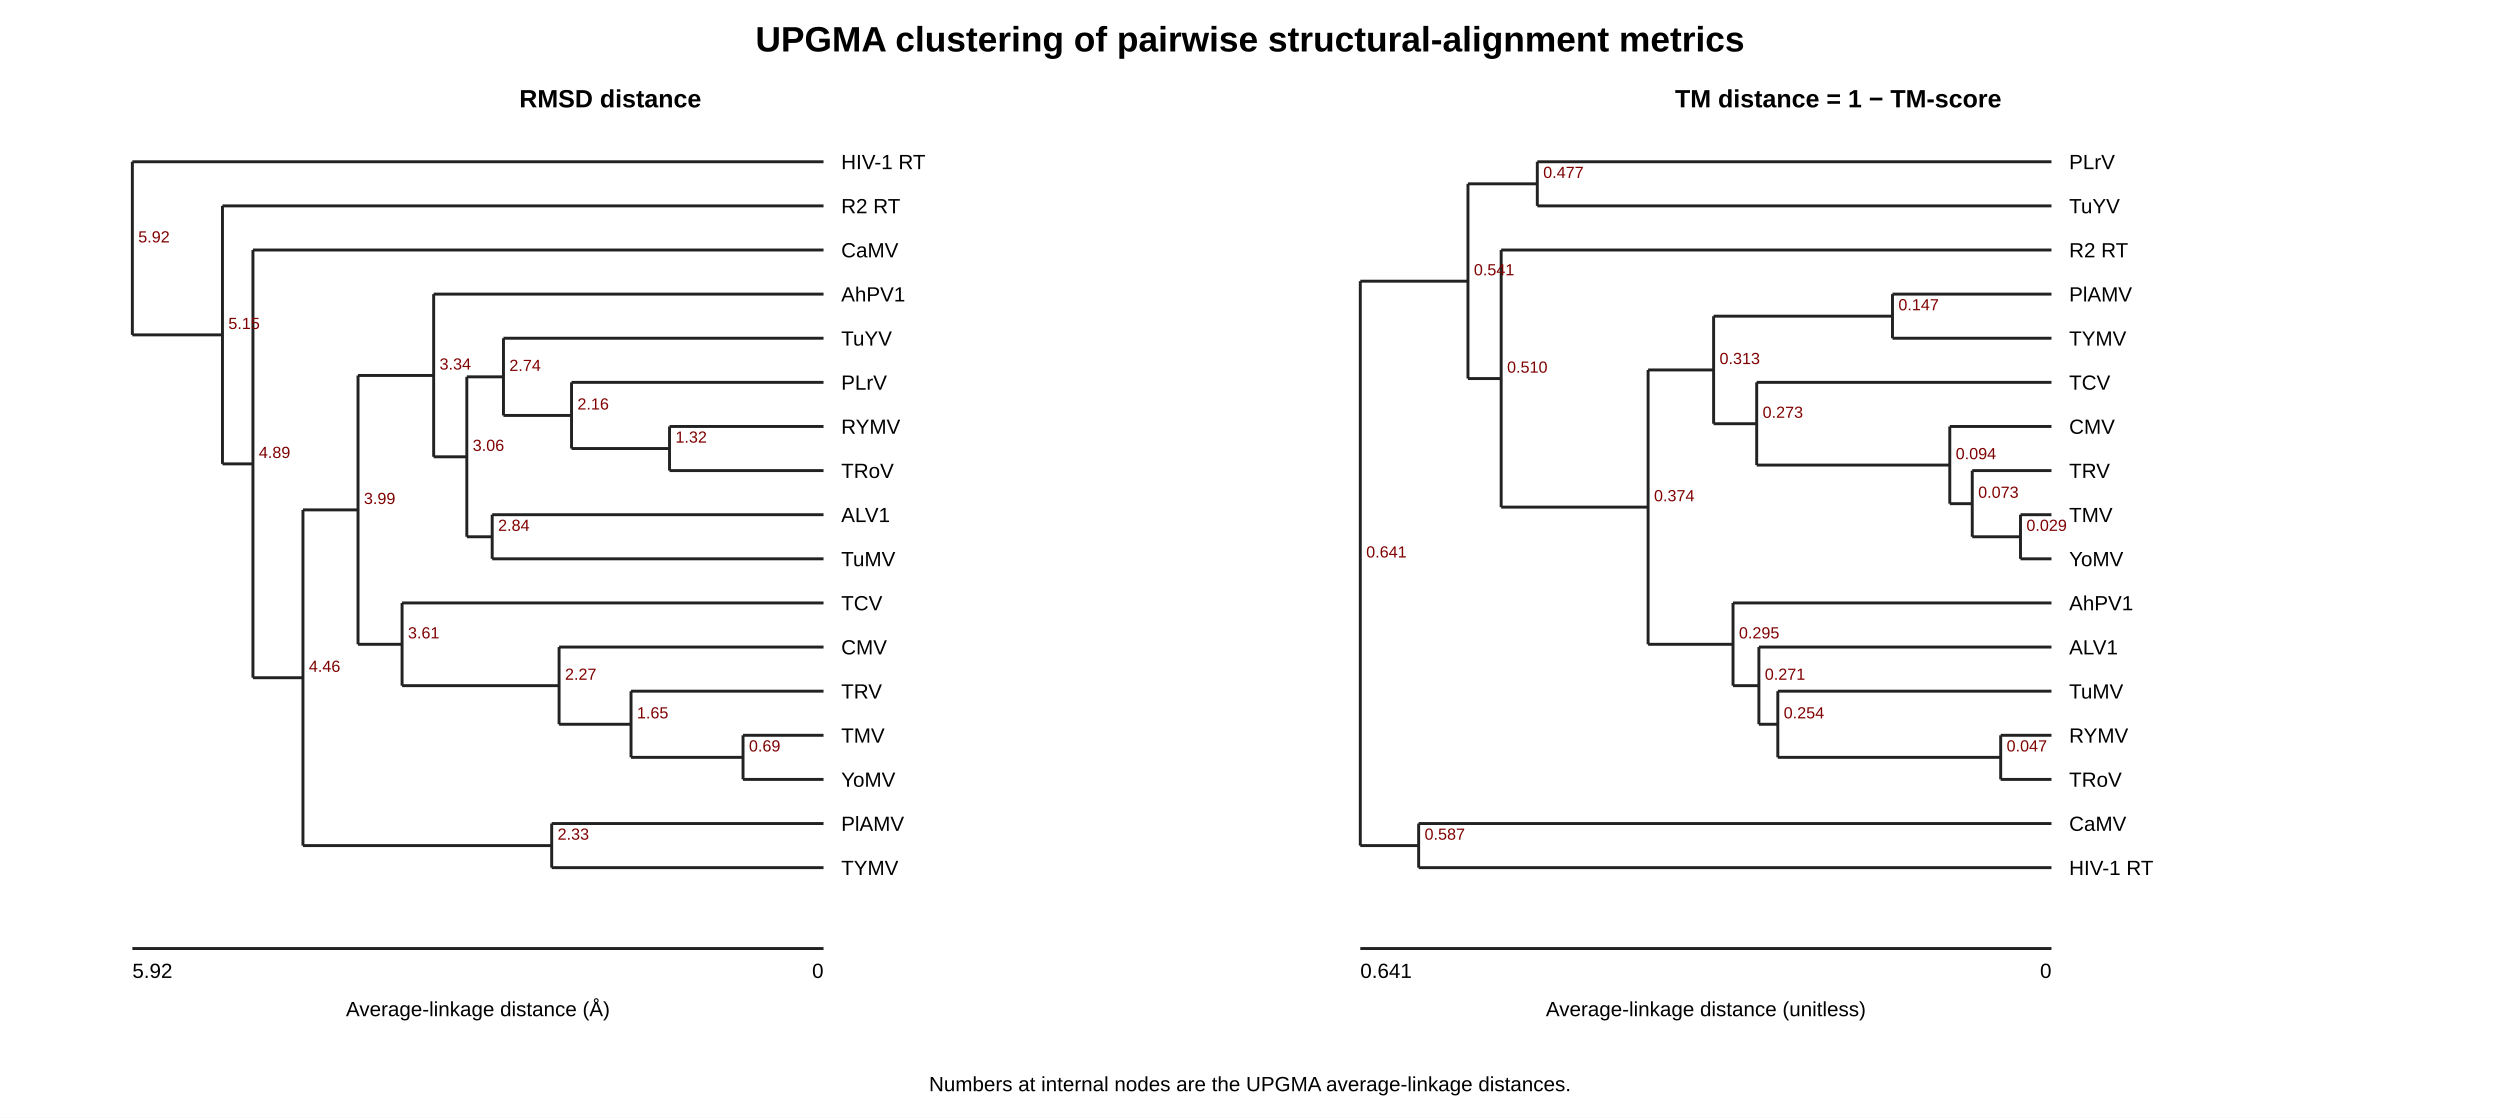
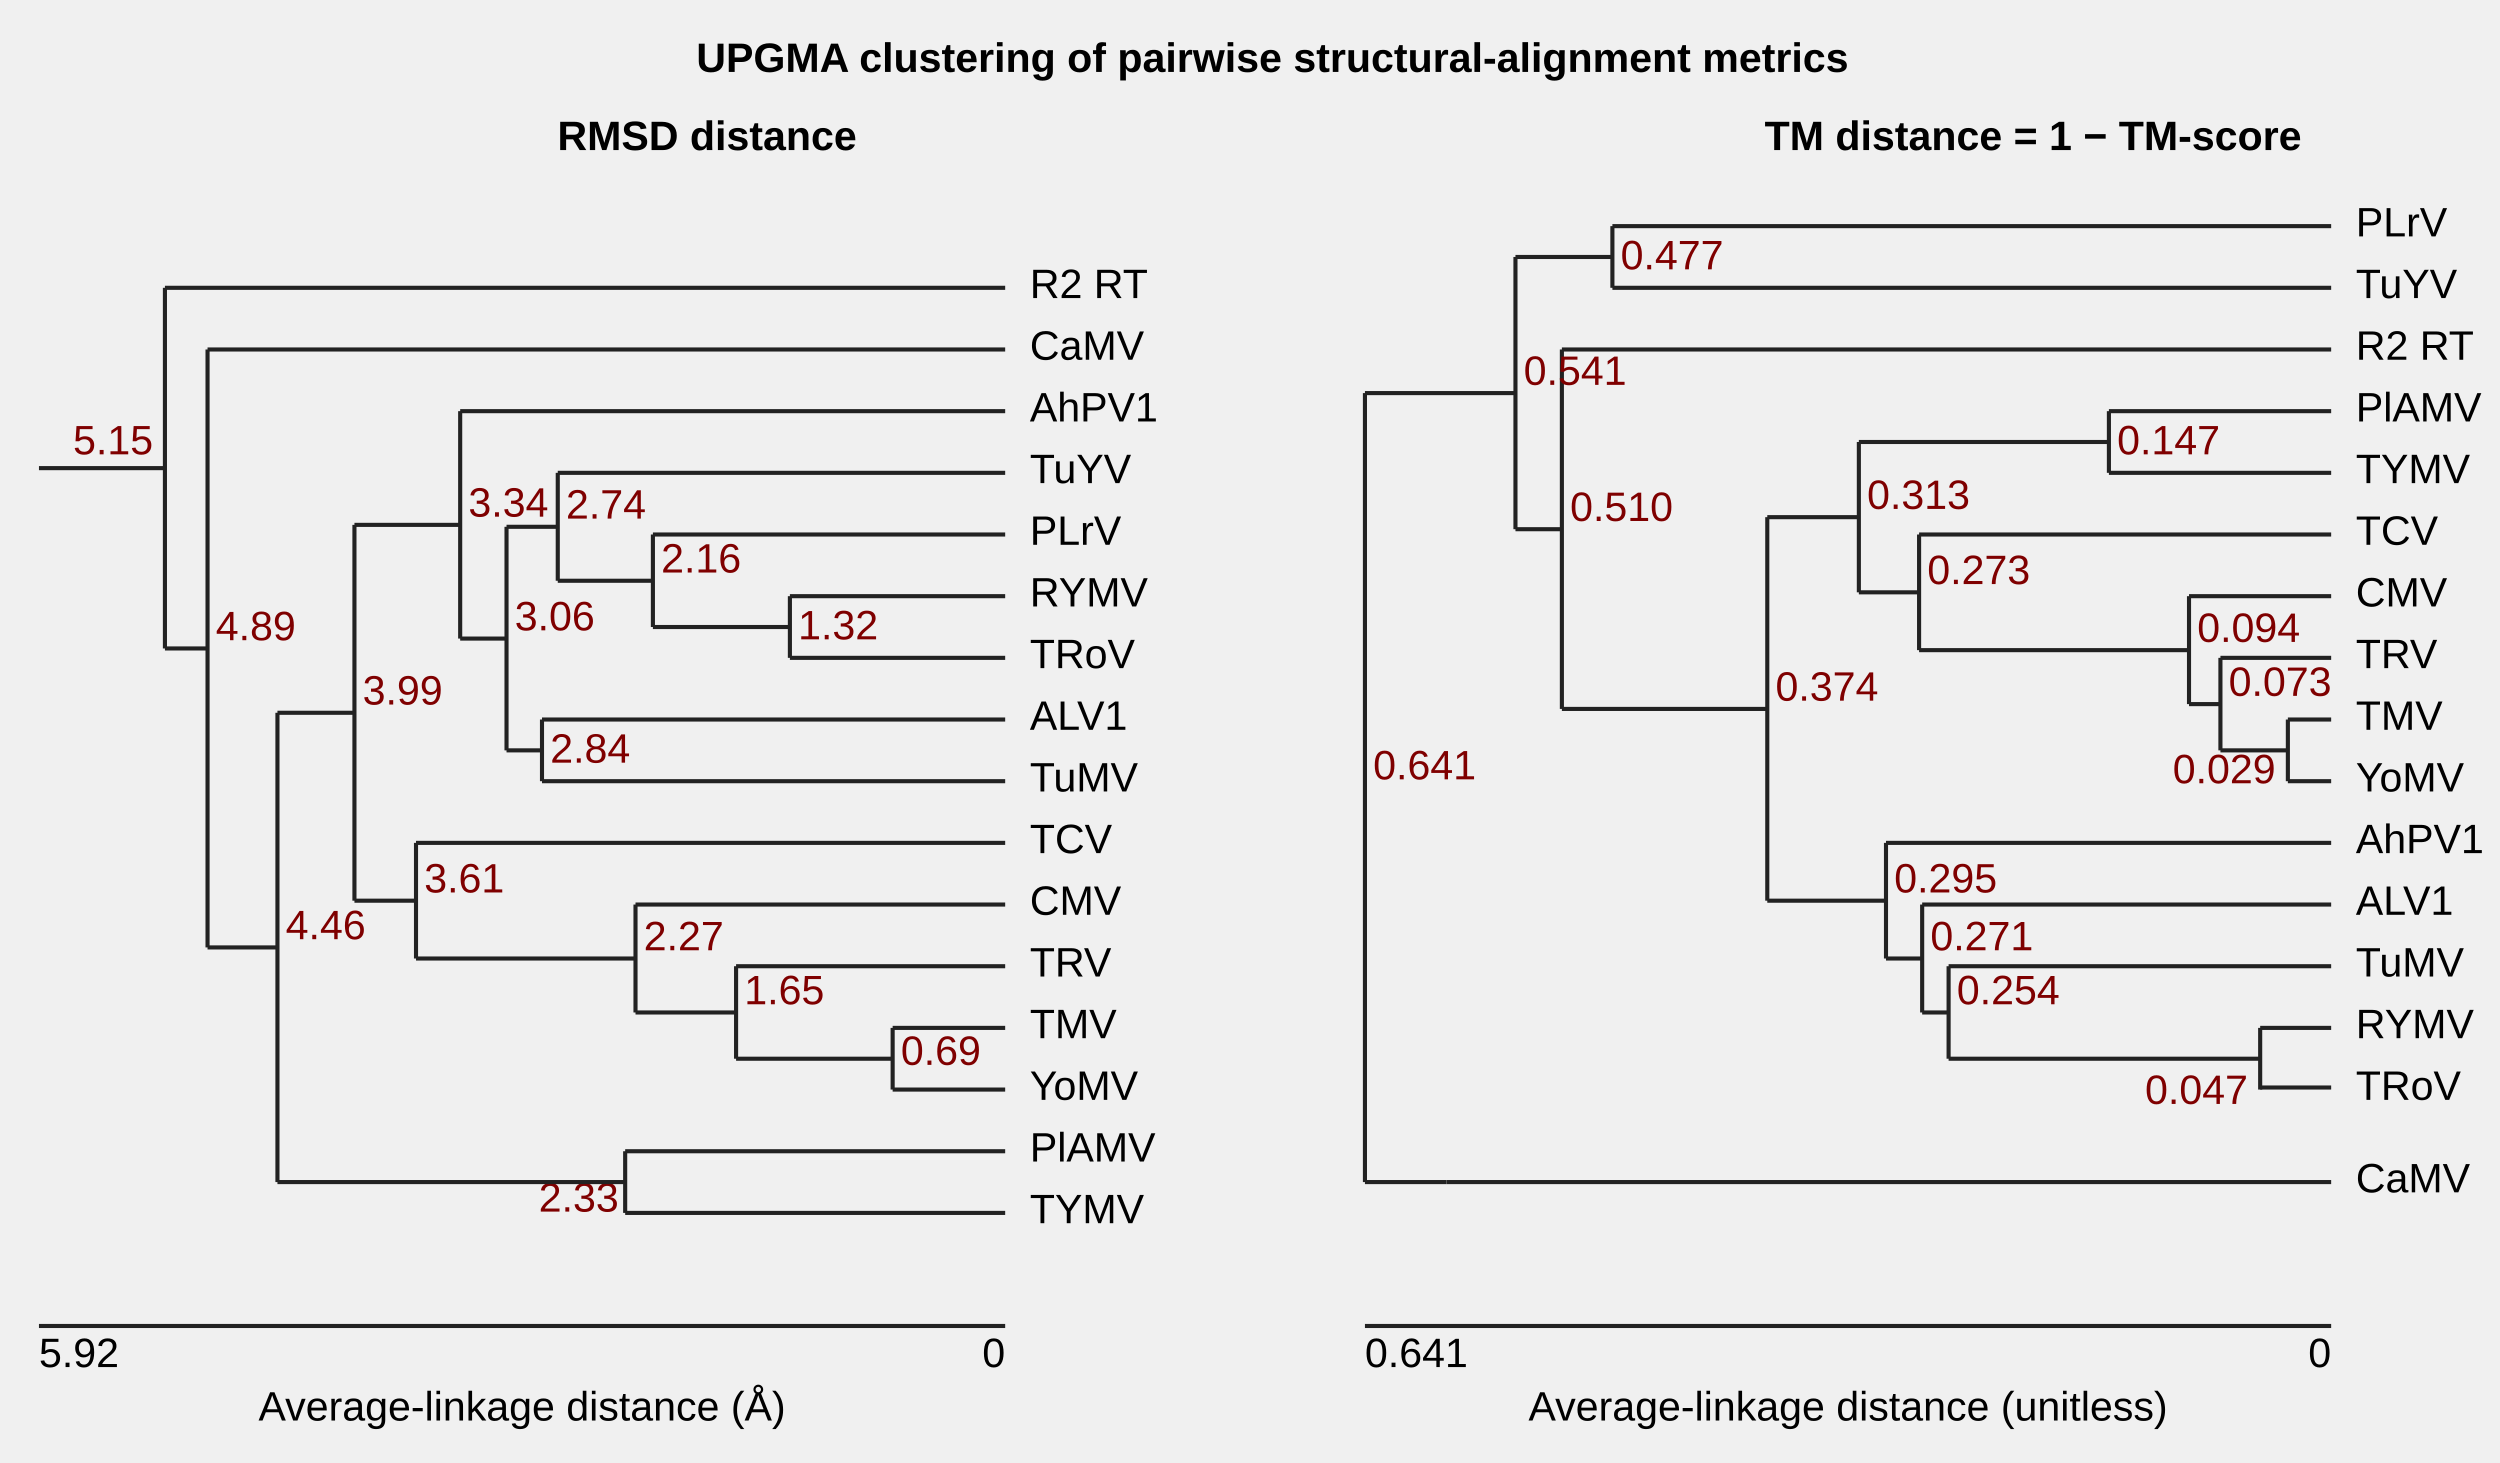
- <svg xmlns="http://www.w3.org/2000/svg" width="1700" height="760" viewBox="0 0 1700 760">
-   <rect width="100%" height="100%" fill="white" />
-   <style>text{font-family:Arial,sans-serif}.title{font-size:24px;font-weight:700}.subtitle{font-size:17px;font-weight:700}.label{font-size:14px}.value{font-size:11px;fill:#7f0000}.branch{stroke:#222;stroke-width:2;fill:none}</style>
-   <text x="850.0" y="35" text-anchor="middle" class="title">UPGMA clustering of pairwise structural-alignment metrics</text>
-   <text x="415.0" y="73" text-anchor="middle" class="subtitle">RMSD distance</text>
-   <text x="572" y="115" class="label">HIV-1 RT</text>
-   <text x="572" y="145" class="label">R2 RT</text>
-   <text x="572" y="175" class="label">CaMV</text>
-   <text x="572" y="205" class="label">AhPV1</text>
-   <text x="572" y="235" class="label">TuYV</text>
-   <text x="572" y="265" class="label">PLrV</text>
-   <text x="572" y="295" class="label">RYMV</text>
-   <text x="572" y="325" class="label">TRoV</text>
-   <line x1="455.28" y1="290" x2="455.28" y2="320" class="branch" />
-   <line x1="455.28" y1="290" x2="560.0" y2="290" class="branch" />
-   <line x1="455.28" y1="320" x2="560.0" y2="320" class="branch" />
-   <text x="459.28" y="301.0" class="value">1.32</text>
-   <line x1="388.64" y1="260" x2="388.64" y2="305.0" class="branch" />
-   <line x1="388.64" y1="260" x2="560.0" y2="260" class="branch" />
-   <line x1="388.64" y1="305.0" x2="455.28" y2="305.0" class="branch" />
-   <text x="392.64" y="278.5" class="value">2.16</text>
-   <line x1="342.362" y1="230" x2="342.362" y2="282.5" class="branch" />
-   <line x1="342.362" y1="230" x2="560.0" y2="230" class="branch" />
-   <line x1="342.362" y1="282.5" x2="388.64" y2="282.5" class="branch" />
-   <text x="346.362" y="252.25" class="value">2.74</text>
-   <text x="572" y="355" class="label">ALV1</text>
-   <text x="572" y="385" class="label">TuMV</text>
-   <line x1="334.694" y1="350" x2="334.694" y2="380" class="branch" />
-   <line x1="334.694" y1="350" x2="560.0" y2="350" class="branch" />
-   <line x1="334.694" y1="380" x2="560.0" y2="380" class="branch" />
-   <text x="338.694" y="361.0" class="value">2.84</text>
-   <line x1="317.439" y1="256.25" x2="317.439" y2="365.0" class="branch" />
-   <line x1="317.439" y1="256.25" x2="342.362" y2="256.25" class="branch" />
-   <line x1="317.439" y1="365.0" x2="334.694" y2="365.0" class="branch" />
-   <text x="321.439" y="306.625" class="value">3.06</text>
-   <line x1="294.895" y1="200" x2="294.895" y2="310.625" class="branch" />
-   <line x1="294.895" y1="200" x2="560.0" y2="200" class="branch" />
-   <line x1="294.895" y1="310.625" x2="317.439" y2="310.625" class="branch" />
-   <text x="298.895" y="251.312" class="value">3.34</text>
-   <text x="572" y="415" class="label">TCV</text>
-   <text x="572" y="445" class="label">CMV</text>
-   <text x="572" y="475" class="label">TRV</text>
-   <text x="572" y="505" class="label">TMV</text>
-   <text x="572" y="535" class="label">YoMV</text>
-   <line x1="505.26" y1="500" x2="505.26" y2="530" class="branch" />
-   <line x1="505.26" y1="500" x2="560.0" y2="500" class="branch" />
-   <line x1="505.26" y1="530" x2="560.0" y2="530" class="branch" />
-   <text x="509.26" y="511.0" class="value">0.69</text>
-   <line x1="429.1" y1="470" x2="429.1" y2="515.0" class="branch" />
-   <line x1="429.1" y1="470" x2="560.0" y2="470" class="branch" />
-   <line x1="429.1" y1="515.0" x2="505.26" y2="515.0" class="branch" />
-   <text x="433.1" y="488.5" class="value">1.65</text>
-   <line x1="380.178" y1="440" x2="380.178" y2="492.5" class="branch" />
-   <line x1="380.178" y1="440" x2="560.0" y2="440" class="branch" />
-   <line x1="380.178" y1="492.5" x2="429.1" y2="492.5" class="branch" />
-   <text x="384.178" y="462.25" class="value">2.27</text>
-   <line x1="273.409" y1="410" x2="273.409" y2="466.25" class="branch" />
-   <line x1="273.409" y1="410" x2="560.0" y2="410" class="branch" />
-   <line x1="273.409" y1="466.25" x2="380.178" y2="466.25" class="branch" />
-   <text x="277.409" y="434.125" class="value">3.61</text>
-   <line x1="243.46" y1="255.312" x2="243.46" y2="438.125" class="branch" />
-   <line x1="243.46" y1="255.312" x2="294.895" y2="255.312" class="branch" />
-   <line x1="243.46" y1="438.125" x2="273.409" y2="438.125" class="branch" />
-   <text x="247.46" y="342.719" class="value">3.99</text>
-   <text x="572" y="565" class="label">PlAMV</text>
-   <text x="572" y="595" class="label">TYMV</text>
-   <line x1="375.153" y1="560" x2="375.153" y2="590" class="branch" />
-   <line x1="375.153" y1="560" x2="560.0" y2="560" class="branch" />
-   <line x1="375.153" y1="590" x2="560.0" y2="590" class="branch" />
-   <text x="379.153" y="571.0" class="value">2.33</text>
-   <line x1="206.008" y1="346.719" x2="206.008" y2="575.0" class="branch" />
-   <line x1="206.008" y1="346.719" x2="243.46" y2="346.719" class="branch" />
-   <line x1="206.008" y1="575.0" x2="375.153" y2="575.0" class="branch" />
-   <text x="210.008" y="456.859" class="value">4.46</text>
-   <line x1="172.004" y1="170" x2="172.004" y2="460.859" class="branch" />
-   <line x1="172.004" y1="170" x2="560.0" y2="170" class="branch" />
-   <line x1="172.004" y1="460.859" x2="206.008" y2="460.859" class="branch" />
-   <text x="176.004" y="311.43" class="value">4.89</text>
-   <line x1="151.275" y1="140" x2="151.275" y2="315.43" class="branch" />
-   <line x1="151.275" y1="140" x2="560.0" y2="140" class="branch" />
-   <line x1="151.275" y1="315.43" x2="172.004" y2="315.43" class="branch" />
-   <text x="155.275" y="223.715" class="value">5.15</text>
-   <line x1="90.0" y1="110" x2="90.0" y2="227.715" class="branch" />
-   <line x1="90.0" y1="110" x2="560.0" y2="110" class="branch" />
-   <line x1="90.0" y1="227.715" x2="151.275" y2="227.715" class="branch" />
-   <text x="94.0" y="164.857" class="value">5.92</text>
-   <line x1="90.0" y1="645" x2="560" y2="645" class="branch" />
-   <text x="90.0" y="665" text-anchor="start" class="label">5.92</text>
-   <text x="560" y="665" text-anchor="end" class="label">0</text>
-   <text x="325.0" y="691" text-anchor="middle" class="label">Average-linkage distance (Å)</text>
-   <text x="1250.0" y="73" text-anchor="middle" class="subtitle">TM distance = 1 − TM-score</text>
-   <text x="1407" y="115" class="label">PLrV</text>
-   <text x="1407" y="145" class="label">TuYV</text>
-   <line x1="1045.372" y1="110" x2="1045.372" y2="140" class="branch" />
-   <line x1="1045.372" y1="110" x2="1395.0" y2="110" class="branch" />
-   <line x1="1045.372" y1="140" x2="1395.0" y2="140" class="branch" />
-   <text x="1049.372" y="121.0" class="value">0.477</text>
-   <text x="1407" y="175" class="label">R2 RT</text>
-   <text x="1407" y="205" class="label">PlAMV</text>
-   <text x="1407" y="235" class="label">TYMV</text>
-   <line x1="1286.889" y1="200" x2="1286.889" y2="230" class="branch" />
-   <line x1="1286.889" y1="200" x2="1395.0" y2="200" class="branch" />
-   <line x1="1286.889" y1="230" x2="1395.0" y2="230" class="branch" />
-   <text x="1290.889" y="211.0" class="value">0.147</text>
-   <text x="1407" y="265" class="label">TCV</text>
-   <text x="1407" y="295" class="label">CMV</text>
-   <text x="1407" y="325" class="label">TRV</text>
-   <text x="1407" y="355" class="label">TMV</text>
-   <text x="1407" y="385" class="label">YoMV</text>
-   <line x1="1373.938" y1="350" x2="1373.938" y2="380" class="branch" />
-   <line x1="1373.938" y1="350" x2="1395.0" y2="350" class="branch" />
-   <line x1="1373.938" y1="380" x2="1395.0" y2="380" class="branch" />
-   <text x="1377.938" y="361.0" class="value">0.029</text>
-   <line x1="1341.135" y1="320" x2="1341.135" y2="365.0" class="branch" />
-   <line x1="1341.135" y1="320" x2="1395.0" y2="320" class="branch" />
-   <line x1="1341.135" y1="365.0" x2="1373.938" y2="365.0" class="branch" />
-   <text x="1345.135" y="338.5" class="value">0.073</text>
-   <line x1="1325.855" y1="290" x2="1325.855" y2="342.5" class="branch" />
-   <line x1="1325.855" y1="290" x2="1395.0" y2="290" class="branch" />
-   <line x1="1325.855" y1="342.5" x2="1341.135" y2="342.5" class="branch" />
-   <text x="1329.855" y="312.25" class="value">0.094</text>
-   <line x1="1194.554" y1="260" x2="1194.554" y2="316.25" class="branch" />
-   <line x1="1194.554" y1="260" x2="1395.0" y2="260" class="branch" />
-   <line x1="1194.554" y1="316.25" x2="1325.855" y2="316.25" class="branch" />
-   <text x="1198.554" y="284.125" class="value">0.273</text>
-   <line x1="1165.256" y1="215.0" x2="1165.256" y2="288.125" class="branch" />
-   <line x1="1165.256" y1="215.0" x2="1286.889" y2="215.0" class="branch" />
-   <line x1="1165.256" y1="288.125" x2="1194.554" y2="288.125" class="branch" />
-   <text x="1169.256" y="247.562" class="value">0.313</text>
-   <text x="1407" y="415" class="label">AhPV1</text>
-   <text x="1407" y="445" class="label">ALV1</text>
-   <text x="1407" y="475" class="label">TuMV</text>
-   <text x="1407" y="505" class="label">RYMV</text>
-   <text x="1407" y="535" class="label">TRoV</text>
-   <line x1="1360.469" y1="500" x2="1360.469" y2="530" class="branch" />
-   <line x1="1360.469" y1="500" x2="1395.0" y2="500" class="branch" />
-   <line x1="1360.469" y1="530" x2="1395.0" y2="530" class="branch" />
-   <text x="1364.469" y="511.0" class="value">0.047</text>
-   <line x1="1208.91" y1="470" x2="1208.91" y2="515.0" class="branch" />
-   <line x1="1208.91" y1="470" x2="1395.0" y2="470" class="branch" />
-   <line x1="1208.91" y1="515.0" x2="1360.469" y2="515.0" class="branch" />
-   <text x="1212.91" y="488.5" class="value">0.254</text>
-   <line x1="1196.051" y1="440" x2="1196.051" y2="492.5" class="branch" />
-   <line x1="1196.051" y1="440" x2="1395.0" y2="440" class="branch" />
-   <line x1="1196.051" y1="492.5" x2="1208.91" y2="492.5" class="branch" />
-   <text x="1200.051" y="462.25" class="value">0.271</text>
-   <line x1="1178.458" y1="410" x2="1178.458" y2="466.25" class="branch" />
-   <line x1="1178.458" y1="410" x2="1395.0" y2="410" class="branch" />
-   <line x1="1178.458" y1="466.25" x2="1196.051" y2="466.25" class="branch" />
-   <text x="1182.458" y="434.125" class="value">0.295</text>
-   <line x1="1120.71" y1="251.562" x2="1120.71" y2="438.125" class="branch" />
-   <line x1="1120.71" y1="251.562" x2="1165.256" y2="251.562" class="branch" />
-   <line x1="1120.71" y1="438.125" x2="1178.458" y2="438.125" class="branch" />
-   <text x="1124.71" y="340.844" class="value">0.374</text>
-   <line x1="1020.798" y1="170" x2="1020.798" y2="344.844" class="branch" />
-   <line x1="1020.798" y1="170" x2="1395.0" y2="170" class="branch" />
-   <line x1="1020.798" y1="344.844" x2="1120.71" y2="344.844" class="branch" />
-   <text x="1024.798" y="253.422" class="value">0.510</text>
-   <line x1="998.218" y1="125.0" x2="998.218" y2="257.422" class="branch" />
-   <line x1="998.218" y1="125.0" x2="1045.372" y2="125.0" class="branch" />
-   <line x1="998.218" y1="257.422" x2="1020.798" y2="257.422" class="branch" />
-   <text x="1002.218" y="187.211" class="value">0.541</text>
-   <text x="1407" y="565" class="label">CaMV</text>
-   <text x="1407" y="595" class="label">HIV-1 RT</text>
-   <line x1="964.682" y1="560" x2="964.682" y2="590" class="branch" />
-   <line x1="964.682" y1="560" x2="1395.0" y2="560" class="branch" />
-   <line x1="964.682" y1="590" x2="1395.0" y2="590" class="branch" />
-   <text x="968.682" y="571.0" class="value">0.587</text>
-   <line x1="925.0" y1="191.211" x2="925.0" y2="575.0" class="branch" />
-   <line x1="925.0" y1="191.211" x2="998.218" y2="191.211" class="branch" />
-   <line x1="925.0" y1="575.0" x2="964.682" y2="575.0" class="branch" />
-   <text x="929.0" y="379.105" class="value">0.641</text>
-   <line x1="925.0" y1="645" x2="1395" y2="645" class="branch" />
-   <text x="925.0" y="665" text-anchor="start" class="label">0.641</text>
-   <text x="1395" y="665" text-anchor="end" class="label">0</text>
-   <text x="1160.0" y="691" text-anchor="middle" class="label">Average-linkage distance (unitless)</text>
-   <text x="850" y="742" text-anchor="middle" class="label">Numbers at internal nodes are the UPGMA average-linkage distances.</text>
+ <svg xmlns="http://www.w3.org/2000/svg" width="100%" height="100%" viewBox="0 0 5067 2964" version="1.1" xml:space="preserve" style="fill-rule:evenodd;clip-rule:evenodd;">
+   <text x="1411.28px" y="145.833px" style="font-family:'Arial-BoldMT', 'Arial', sans-serif;font-weight:700;font-size:83.333px;">UPGMA<tspan x="1718.37px 1741.52px " y="145.833px 145.833px "> c</tspan>lustering of pairwise structural-alignment metrics</text>
+   <text x="1129.83px" y="304.167px" style="font-family:'Arial-BoldMT', 'Arial', sans-serif;font-weight:700;font-size:83.333px;">RMSD distance</text>
+   <text x="2087.3px" y="604.167px" style="font-family:'ArialMT', 'Arial', sans-serif;font-size:83.333px;">R2 R<tspan x="2275.65px " y="604.167px ">T</tspan>
+   </text>
+   <text x="2087.3px" y="729.167px" style="font-family:'ArialMT', 'Arial', sans-serif;font-size:83.333px;">CaMV</text>
+   <text x="2087.3px" y="854.167px" style="font-family:'ArialMT', 'Arial', sans-serif;font-size:83.333px;">AhPV1</text>
+   <text x="2087.3px" y="979.167px" style="font-family:'ArialMT', 'Arial', sans-serif;font-size:83.333px;">T<tspan x="2135.11px 2181.45px " y="979.167px 979.167px ">uY</tspan>V</text>
+   <text x="2087.3px" y="1104.17px" style="font-family:'ArialMT', 'Arial', sans-serif;font-size:83.333px;">PLrV</text>
+   <text x="2087.3px" y="1229.17px" style="font-family:'ArialMT', 'Arial', sans-serif;font-size:83.333px;">R<tspan x="2145.97px 2201.55px " y="1229.17px 1229.17px ">YM</tspan>V</text>
+   <text x="2087.3px" y="1354.17px" style="font-family:'ArialMT', 'Arial', sans-serif;font-size:83.333px;">TRoV</text>
+   <path d="M1600.96,1208.33l0,125" style="fill:none;fill-rule:nonzero;stroke:#222;stroke-width:8.33px;" />
+   <path d="M1600.96,1208.33l436.333,0" style="fill:none;fill-rule:nonzero;stroke:#222;stroke-width:8.33px;" />
+   <path d="M1600.96,1333.33l436.333,0" style="fill:none;fill-rule:nonzero;stroke:#222;stroke-width:8.33px;" />
+   <text x="1617.63px" y="1295.83px" style="font-family:'ArialMT', 'Arial', sans-serif;font-size:83.333px;fill:#7f0000;">1.32</text>
+   <path d="M1323.3,1083.33l-0,187.5" style="fill:none;fill-rule:nonzero;stroke:#222;stroke-width:8.33px;" />
+   <path d="M1323.3,1083.33l713.999,0" style="fill:none;fill-rule:nonzero;stroke:#222;stroke-width:8.33px;" />
+   <path d="M1323.3,1270.83l277.666,0" style="fill:none;fill-rule:nonzero;stroke:#222;stroke-width:8.33px;" />
+   <text x="1339.96px" y="1160.42px" style="font-family:'ArialMT', 'Arial', sans-serif;font-size:83.333px;fill:#7f0000;">2.16</text>
+   <path d="M1130.47,958.333l-0,218.75" style="fill:none;fill-rule:nonzero;stroke:#222;stroke-width:8.33px;" />
+   <path d="M1130.47,958.333l906.823,0" style="fill:none;fill-rule:nonzero;stroke:#222;stroke-width:8.33px;" />
+   <path d="M1130.47,1177.08l192.824,0" style="fill:none;fill-rule:nonzero;stroke:#222;stroke-width:8.33px;" />
+   <text x="1147.14px" y="1051.04px" style="font-family:'ArialMT', 'Arial', sans-serif;font-size:83.333px;fill:#7f0000;">2.74</text>
+   <text x="2087.3px" y="1479.17px" style="font-family:'ArialMT', 'Arial', sans-serif;font-size:83.333px;">AL<tspan x="2183.04px 2238.62px " y="1479.17px 1479.17px ">V1</tspan>
+   </text>
+   <text x="2087.3px" y="1604.17px" style="font-family:'ArialMT', 'Arial', sans-serif;font-size:83.333px;">T<tspan x="2135.11px 2181.45px " y="1604.17px 1604.17px ">uM</tspan>V</text>
+   <path d="M1098.52,1458.33l0,125" style="fill:none;fill-rule:nonzero;stroke:#222;stroke-width:8.33px;" />
+   <path d="M1098.52,1458.33l938.777,0" style="fill:none;fill-rule:nonzero;stroke:#222;stroke-width:8.33px;" />
+   <path d="M1098.52,1583.33l938.777,0" style="fill:none;fill-rule:nonzero;stroke:#222;stroke-width:8.33px;" />
+   <text x="1115.18px" y="1545.83px" style="font-family:'ArialMT', 'Arial', sans-serif;font-size:83.333px;fill:#7f0000;">2.84</text>
+   <path d="M1026.62,1067.71l-0,453.125" style="fill:none;fill-rule:nonzero;stroke:#222;stroke-width:8.33px;" />
+   <path d="M1026.62,1067.71l103.849,0" style="fill:none;fill-rule:nonzero;stroke:#222;stroke-width:8.33px;" />
+   <path d="M1026.62,1520.83l71.895,0" style="fill:none;fill-rule:nonzero;stroke:#222;stroke-width:8.33px;" />
+   <text x="1043.29px" y="1277.6px" style="font-family:'ArialMT', 'Arial', sans-serif;font-size:83.333px;fill:#7f0000;">3.06</text>
+   <path d="M932.69,833.333l-0,460.938" style="fill:none;fill-rule:nonzero;stroke:#222;stroke-width:8.33px;" />
+   <path d="M932.69,833.333l1104.61,0" style="fill:none;fill-rule:nonzero;stroke:#222;stroke-width:8.33px;" />
+   <path d="M932.69,1294.27l93.933,-0" style="fill:none;fill-rule:nonzero;stroke:#222;stroke-width:8.33px;" />
+   <text x="949.356px" y="1047.13px" style="font-family:'ArialMT', 'Arial', sans-serif;font-size:83.333px;fill:#7f0000;">3.34</text>
+   <text x="2087.3px" y="1729.17px" style="font-family:'ArialMT', 'Arial', sans-serif;font-size:83.333px;">TCV</text>
+   <text x="2087.3px" y="1854.17px" style="font-family:'ArialMT', 'Arial', sans-serif;font-size:83.333px;">CMV</text>
+   <text x="2087.3px" y="1979.17px" style="font-family:'ArialMT', 'Arial', sans-serif;font-size:83.333px;">TR<tspan x="2196.87px " y="1979.17px ">V</tspan>
+   </text>
+   <text x="2087.3px" y="2104.17px" style="font-family:'ArialMT', 'Arial', sans-serif;font-size:83.333px;">TMV</text>
+   <text x="2087.3px" y="2229.17px" style="font-family:'ArialMT', 'Arial', sans-serif;font-size:83.333px;">Y<tspan x="2135.23px 2181.57px " y="2229.17px 2229.17px ">oM</tspan>V</text>
+   <path d="M1809.21,2083.33l0,125" style="fill:none;fill-rule:nonzero;stroke:#222;stroke-width:8.33px;" />
+   <path d="M1809.21,2083.33l228.083,0" style="fill:none;fill-rule:nonzero;stroke:#222;stroke-width:8.33px;" />
+   <path d="M1809.21,2208.33l228.083,0" style="fill:none;fill-rule:nonzero;stroke:#222;stroke-width:8.33px;" />
+   <text x="1825.88px" y="2158.33px" style="font-family:'ArialMT', 'Arial', sans-serif;font-size:83.333px;fill:#7f0000;">0.69</text>
+   <path d="M1491.88,1958.33l0,187.5" style="fill:none;fill-rule:nonzero;stroke:#222;stroke-width:8.33px;" />
+   <path d="M1491.88,1958.33l545.416,0" style="fill:none;fill-rule:nonzero;stroke:#222;stroke-width:8.33px;" />
+   <path d="M1491.88,2145.83l317.333,0" style="fill:none;fill-rule:nonzero;stroke:#222;stroke-width:8.33px;" />
+   <text x="1508.55px" y="2035.42px" style="font-family:'ArialMT', 'Arial', sans-serif;font-size:83.333px;fill:#7f0000;">1.65</text>
+   <path d="M1288.04,1833.33l-0,218.75" style="fill:none;fill-rule:nonzero;stroke:#222;stroke-width:8.33px;" />
+   <path d="M1288.04,1833.33l749.258,0" style="fill:none;fill-rule:nonzero;stroke:#222;stroke-width:8.33px;" />
+   <path d="M1288.04,2052.08l203.842,0" style="fill:none;fill-rule:nonzero;stroke:#222;stroke-width:8.33px;" />
+   <text x="1304.7px" y="1926.04px" style="font-family:'ArialMT', 'Arial', sans-serif;font-size:83.333px;fill:#7f0000;">2.27</text>
+   <path d="M843.164,1708.33l0,234.375" style="fill:none;fill-rule:nonzero;stroke:#222;stroke-width:8.33px;" />
+   <path d="M843.164,1708.33l1194.13,0" style="fill:none;fill-rule:nonzero;stroke:#222;stroke-width:8.33px;" />
+   <path d="M843.164,1942.71l444.873,0" style="fill:none;fill-rule:nonzero;stroke:#222;stroke-width:8.33px;" />
+   <text x="859.831px" y="1808.85px" style="font-family:'ArialMT', 'Arial', sans-serif;font-size:83.333px;fill:#7f0000;">3.61</text>
+   <path d="M718.38,1063.8l-0,761.719" style="fill:none;fill-rule:nonzero;stroke:#222;stroke-width:8.33px;" />
+   <path d="M718.38,1063.8l214.31,0" style="fill:none;fill-rule:nonzero;stroke:#222;stroke-width:8.33px;" />
+   <path d="M718.38,1825.52l124.784,-0" style="fill:none;fill-rule:nonzero;stroke:#222;stroke-width:8.33px;" />
+   <text x="735.046px" y="1428px" style="font-family:'ArialMT', 'Arial', sans-serif;font-size:83.333px;fill:#7f0000;">3.99</text>
+   <text x="2087.3px" y="2354.17px" style="font-family:'ArialMT', 'Arial', sans-serif;font-size:83.333px;">PlAMV</text>
+   <text x="2087.3px" y="2479.17px" style="font-family:'ArialMT', 'Arial', sans-serif;font-size:83.333px;">TYMV</text>
+   <path d="M1267.1,2333.33l0,125" style="fill:none;fill-rule:nonzero;stroke:#222;stroke-width:8.33px;" />
+   <path d="M1267.1,2333.33l770.194,0" style="fill:none;fill-rule:nonzero;stroke:#222;stroke-width:8.33px;" />
+   <path d="M1267.1,2458.33l770.194,0" style="fill:none;fill-rule:nonzero;stroke:#222;stroke-width:8.33px;" />
+   <text x="1091.88px" y="2455.73px" style="font-family:'ArialMT', 'Arial', sans-serif;font-size:83.333px;fill:#7f0000;">2.33</text>
+   <path d="M562.33,1444.66l0,951.172" style="fill:none;fill-rule:nonzero;stroke:#222;stroke-width:8.33px;" />
+   <path d="M562.33,1444.66l156.05,0" style="fill:none;fill-rule:nonzero;stroke:#222;stroke-width:8.33px;" />
+   <path d="M562.33,2395.83l704.771,0" style="fill:none;fill-rule:nonzero;stroke:#222;stroke-width:8.33px;" />
+   <text x="578.997px" y="1903.58px" style="font-family:'ArialMT', 'Arial', sans-serif;font-size:83.333px;fill:#7f0000;">4.46</text>
+   <path d="M420.644,708.333l-0,1211.91" style="fill:none;fill-rule:nonzero;stroke:#222;stroke-width:8.33px;" />
+   <path d="M420.644,708.333l1616.65,0" style="fill:none;fill-rule:nonzero;stroke:#222;stroke-width:8.33px;" />
+   <path d="M420.644,1920.25l141.686,0" style="fill:none;fill-rule:nonzero;stroke:#222;stroke-width:8.33px;" />
+   <text x="437.311px" y="1297.62px" style="font-family:'ArialMT', 'Arial', sans-serif;font-size:83.333px;fill:#7f0000;">4.89</text>
+   <path d="M334.275,583.333l-0,730.957" style="fill:none;fill-rule:nonzero;stroke:#222;stroke-width:8.33px;" />
+   <path d="M334.275,583.333l1703.02,0" style="fill:none;fill-rule:nonzero;stroke:#222;stroke-width:8.33px;" />
+   <path d="M334.275,1314.29l86.369,0" style="fill:none;fill-rule:nonzero;stroke:#222;stroke-width:8.33px;" />
+   <text x="148.09px" y="920.833px" style="font-family:'ArialMT', 'Arial', sans-serif;font-size:83.333px;fill:#7f0000;">5.15</text>
+   <path d="M78.962,948.812l255.313,-0" style="fill:none;fill-rule:nonzero;stroke:#222;stroke-width:8.33px;" />
+   <path d="M78.962,2687.5l1958.33,-0" style="fill:none;fill-rule:nonzero;stroke:#222;stroke-width:8.33px;" />
+   <text x="78.962px" y="2770.83px" style="font-family:'ArialMT', 'Arial', sans-serif;font-size:83.333px;">5.92</text>
+   <text x="1990.95px" y="2770.83px" style="font-family:'ArialMT', 'Arial', sans-serif;font-size:83.333px;">0</text>
+   <text x="523.888px" y="2879.17px" style="font-family:'ArialMT', 'Arial', sans-serif;font-size:83.333px;">A<tspan x="577.965px 619.632px " y="2879.17px 2879.17px ">ve</tspan>rage-linkage distance (Å)</text>
+   <text x="3576.48px" y="304.167px" style="font-family:'Arial-BoldMT', 'Arial', sans-serif;font-weight:700;font-size:83.333px;">TM distance = 1 − TM-score</text>
+   <text x="4774.8px" y="479.167px" style="font-family:'ArialMT', 'Arial', sans-serif;font-size:83.333px;">PLrV</text>
+   <text x="4774.8px" y="604.167px" style="font-family:'ArialMT', 'Arial', sans-serif;font-size:83.333px;">T<tspan x="4822.61px 4868.95px " y="604.167px 604.167px ">uY</tspan>V</text>
+   <path d="M3268.01,458.333l-0,125" style="fill:none;fill-rule:nonzero;stroke:#222;stroke-width:8.33px;" />
+   <path d="M3268.01,458.333l1456.79,0" style="fill:none;fill-rule:nonzero;stroke:#222;stroke-width:8.33px;" />
+   <path d="M3268.01,583.333l1456.79,0" style="fill:none;fill-rule:nonzero;stroke:#222;stroke-width:8.33px;" />
+   <text x="3284.68px" y="545.833px" style="font-family:'ArialMT', 'Arial', sans-serif;font-size:83.333px;fill:#7f0000;">0.477</text>
+   <text x="4774.8px" y="729.167px" style="font-family:'ArialMT', 'Arial', sans-serif;font-size:83.333px;">R2 R<tspan x="4963.15px " y="729.167px ">T</tspan>
+   </text>
+   <text x="4774.8px" y="854.167px" style="font-family:'ArialMT', 'Arial', sans-serif;font-size:83.333px;">PlAMV</text>
+   <text x="4774.8px" y="979.167px" style="font-family:'ArialMT', 'Arial', sans-serif;font-size:83.333px;">TYMV</text>
+   <path d="M4274.33,833.333l-0,125" style="fill:none;fill-rule:nonzero;stroke:#222;stroke-width:8.33px;" />
+   <path d="M4274.33,833.333l450.463,0" style="fill:none;fill-rule:nonzero;stroke:#222;stroke-width:8.33px;" />
+   <path d="M4274.33,958.333l450.463,0" style="fill:none;fill-rule:nonzero;stroke:#222;stroke-width:8.33px;" />
+   <text x="4291px" y="920.833px" style="font-family:'ArialMT', 'Arial', sans-serif;font-size:83.333px;fill:#7f0000;">0.147</text>
+   <text x="4774.8px" y="1104.17px" style="font-family:'ArialMT', 'Arial', sans-serif;font-size:83.333px;">TCV</text>
+   <text x="4774.8px" y="1229.17px" style="font-family:'ArialMT', 'Arial', sans-serif;font-size:83.333px;">CMV</text>
+   <text x="4774.8px" y="1354.17px" style="font-family:'ArialMT', 'Arial', sans-serif;font-size:83.333px;">TR<tspan x="4884.37px " y="1354.17px ">V</tspan>
+   </text>
+   <text x="4774.8px" y="1479.17px" style="font-family:'ArialMT', 'Arial', sans-serif;font-size:83.333px;">TMV</text>
+   <text x="4774.8px" y="1604.17px" style="font-family:'ArialMT', 'Arial', sans-serif;font-size:83.333px;">Y<tspan x="4822.73px 4869.07px " y="1604.17px 1604.17px ">oM</tspan>V</text>
+   <path d="M4637.04,1458.33l-0,125" style="fill:none;fill-rule:nonzero;stroke:#222;stroke-width:8.33px;" />
+   <path d="M4637.04,1458.33l87.757,0" style="fill:none;fill-rule:nonzero;stroke:#222;stroke-width:8.33px;" />
+   <path d="M4637.04,1583.33l87.757,0" style="fill:none;fill-rule:nonzero;stroke:#222;stroke-width:8.33px;" />
+   <text x="4403.7px" y="1587.5px" style="font-family:'ArialMT', 'Arial', sans-serif;font-size:83.333px;fill:#7f0000;">0.029</text>
+   <path d="M4500.36,1333.33l0,187.5" style="fill:none;fill-rule:nonzero;stroke:#222;stroke-width:8.33px;" />
+   <path d="M4500.36,1333.33l224.437,0" style="fill:none;fill-rule:nonzero;stroke:#222;stroke-width:8.33px;" />
+   <path d="M4500.36,1520.83l136.68,0" style="fill:none;fill-rule:nonzero;stroke:#222;stroke-width:8.33px;" />
+   <text x="4517.03px" y="1410.42px" style="font-family:'ArialMT', 'Arial', sans-serif;font-size:83.333px;fill:#7f0000;">0.073</text>
+   <path d="M4436.69,1208.33l-0,218.75" style="fill:none;fill-rule:nonzero;stroke:#222;stroke-width:8.33px;" />
+   <path d="M4436.69,1208.33l288.102,0" style="fill:none;fill-rule:nonzero;stroke:#222;stroke-width:8.33px;" />
+   <path d="M4436.69,1427.08l63.665,0" style="fill:none;fill-rule:nonzero;stroke:#222;stroke-width:8.33px;" />
+   <text x="4453.36px" y="1301.04px" style="font-family:'ArialMT', 'Arial', sans-serif;font-size:83.333px;fill:#7f0000;">0.094</text>
+   <path d="M3889.6,1083.33l-0,234.375" style="fill:none;fill-rule:nonzero;stroke:#222;stroke-width:8.33px;" />
+   <path d="M3889.6,1083.33l835.193,0" style="fill:none;fill-rule:nonzero;stroke:#222;stroke-width:8.33px;" />
+   <path d="M3889.6,1317.71l547.091,0" style="fill:none;fill-rule:nonzero;stroke:#222;stroke-width:8.33px;" />
+   <text x="3906.27px" y="1183.85px" style="font-family:'ArialMT', 'Arial', sans-serif;font-size:83.333px;fill:#7f0000;">0.273</text>
+   <path d="M3767.53,895.833l0,304.688" style="fill:none;fill-rule:nonzero;stroke:#222;stroke-width:8.33px;" />
+   <path d="M3767.53,895.833l506.805,0" style="fill:none;fill-rule:nonzero;stroke:#222;stroke-width:8.33px;" />
+   <path d="M3767.53,1200.52l122.075,-0" style="fill:none;fill-rule:nonzero;stroke:#222;stroke-width:8.33px;" />
+   <text x="3784.19px" y="1031.51px" style="font-family:'ArialMT', 'Arial', sans-serif;font-size:83.333px;fill:#7f0000;">0.313</text>
+   <text x="4774.8px" y="1729.17px" style="font-family:'ArialMT', 'Arial', sans-serif;font-size:83.333px;">AhPV1</text>
+   <text x="4774.8px" y="1854.17px" style="font-family:'ArialMT', 'Arial', sans-serif;font-size:83.333px;">AL<tspan x="4870.54px 4926.12px " y="1854.17px 1854.17px ">V1</tspan>
+   </text>
+   <text x="4774.8px" y="1979.17px" style="font-family:'ArialMT', 'Arial', sans-serif;font-size:83.333px;">T<tspan x="4822.61px 4868.95px " y="1979.17px 1979.17px ">uM</tspan>V</text>
+   <text x="4774.8px" y="2104.17px" style="font-family:'ArialMT', 'Arial', sans-serif;font-size:83.333px;">R<tspan x="4833.47px 4889.05px " y="2104.17px 2104.17px ">YM</tspan>V</text>
+   <text x="4774.8px" y="2229.17px" style="font-family:'ArialMT', 'Arial', sans-serif;font-size:83.333px;">TRoV</text>
+   <path d="M4580.92,2083.33l0,125" style="fill:none;fill-rule:nonzero;stroke:#222;stroke-width:8.33px;" />
+   <path d="M4580.92,2083.33l143.878,0" style="fill:none;fill-rule:nonzero;stroke:#222;stroke-width:8.33px;" />
+   <path d="M4580.92,2204.17l143.878,-0" style="fill:none;fill-rule:nonzero;stroke:#222;stroke-width:8.33px;" />
+   <text x="4347.58px" y="2237.5px" style="font-family:'ArialMT', 'Arial', sans-serif;font-size:83.333px;fill:#7f0000;">0.047</text>
+   <path d="M3949.42,1958.33l0,187.5" style="fill:none;fill-rule:nonzero;stroke:#222;stroke-width:8.33px;" />
+   <path d="M3949.42,1958.33l775.374,0" style="fill:none;fill-rule:nonzero;stroke:#222;stroke-width:8.33px;" />
+   <path d="M3949.42,2145.83l631.496,0" style="fill:none;fill-rule:nonzero;stroke:#222;stroke-width:8.33px;" />
+   <text x="3966.09px" y="2035.42px" style="font-family:'ArialMT', 'Arial', sans-serif;font-size:83.333px;fill:#7f0000;">0.254</text>
+   <path d="M3895.84,1833.33l-0,218.75" style="fill:none;fill-rule:nonzero;stroke:#222;stroke-width:8.33px;" />
+   <path d="M3895.84,1833.33l828.952,0" style="fill:none;fill-rule:nonzero;stroke:#222;stroke-width:8.33px;" />
+   <path d="M3895.84,2052.08l53.578,0" style="fill:none;fill-rule:nonzero;stroke:#222;stroke-width:8.33px;" />
+   <text x="3912.51px" y="1926.04px" style="font-family:'ArialMT', 'Arial', sans-serif;font-size:83.333px;fill:#7f0000;">0.271</text>
+   <path d="M3822.54,1708.33l0,234.375" style="fill:none;fill-rule:nonzero;stroke:#222;stroke-width:8.33px;" />
+   <path d="M3822.54,1708.33l902.257,0" style="fill:none;fill-rule:nonzero;stroke:#222;stroke-width:8.33px;" />
+   <path d="M3822.54,1942.71l73.305,0" style="fill:none;fill-rule:nonzero;stroke:#222;stroke-width:8.33px;" />
+   <text x="3839.2px" y="1808.85px" style="font-family:'ArialMT', 'Arial', sans-serif;font-size:83.333px;fill:#7f0000;">0.295</text>
+   <path d="M3581.92,1048.18l0,777.344" style="fill:none;fill-rule:nonzero;stroke:#222;stroke-width:8.33px;" />
+   <path d="M3581.92,1048.18l185.607,0" style="fill:none;fill-rule:nonzero;stroke:#222;stroke-width:8.33px;" />
+   <path d="M3581.92,1825.52l240.618,-0" style="fill:none;fill-rule:nonzero;stroke:#222;stroke-width:8.33px;" />
+   <text x="3598.59px" y="1420.18px" style="font-family:'ArialMT', 'Arial', sans-serif;font-size:83.333px;fill:#7f0000;">0.374</text>
+   <path d="M3165.62,708.333l-0,728.516" style="fill:none;fill-rule:nonzero;stroke:#222;stroke-width:8.33px;" />
+   <path d="M3165.62,708.333l1559.18,0" style="fill:none;fill-rule:nonzero;stroke:#222;stroke-width:8.33px;" />
+   <path d="M3165.62,1436.85l416.301,-0" style="fill:none;fill-rule:nonzero;stroke:#222;stroke-width:8.33px;" />
+   <text x="3182.28px" y="1055.92px" style="font-family:'ArialMT', 'Arial', sans-serif;font-size:83.333px;fill:#7f0000;">0.510</text>
+   <path d="M3071.54,520.833l-0,551.758" style="fill:none;fill-rule:nonzero;stroke:#222;stroke-width:8.33px;" />
+   <path d="M3071.54,520.833l196.473,0" style="fill:none;fill-rule:nonzero;stroke:#222;stroke-width:8.33px;" />
+   <path d="M3071.54,1072.59l94.082,0" style="fill:none;fill-rule:nonzero;stroke:#222;stroke-width:8.33px;" />
+   <text x="3088.2px" y="780.046px" style="font-family:'ArialMT', 'Arial', sans-serif;font-size:83.333px;fill:#7f0000;">0.541</text>
+   <text x="4774.8px" y="2416.67px" style="font-family:'ArialMT', 'Arial', sans-serif;font-size:83.333px;">CaMV</text>
+   <path d="M2931.8,2395.83l1792.99,0" style="fill:none;fill-rule:nonzero;stroke:#222;stroke-width:8.33px;" />
+   <path d="M2766.46,796.712l-0,1599.12" style="fill:none;fill-rule:nonzero;stroke:#222;stroke-width:8.33px;" />
+   <path d="M2766.46,796.712l305.075,0" style="fill:none;fill-rule:nonzero;stroke:#222;stroke-width:8.33px;" />
+   <path d="M2766.46,2395.83l165.343,0" style="fill:none;fill-rule:nonzero;stroke:#222;stroke-width:8.33px;" />
+   <text x="2783.13px" y="1579.61px" style="font-family:'ArialMT', 'Arial', sans-serif;font-size:83.333px;fill:#7f0000;">0.641</text>
+   <path d="M2766.46,2687.5l1958.33,-0" style="fill:none;fill-rule:nonzero;stroke:#222;stroke-width:8.33px;" />
+   <text x="2766.46px" y="2770.83px" style="font-family:'ArialMT', 'Arial', sans-serif;font-size:83.333px;">0.641</text>
+   <text x="4678.45px" y="2770.83px" style="font-family:'ArialMT', 'Arial', sans-serif;font-size:83.333px;">0</text>
+   <text x="3097.9px" y="2879.17px" style="font-family:'ArialMT', 'Arial', sans-serif;font-size:83.333px;">A<tspan x="3151.98px 3193.65px " y="2879.17px 2879.17px ">ve</tspan>rage-linkage distance (unitless)</text>
</svg>
